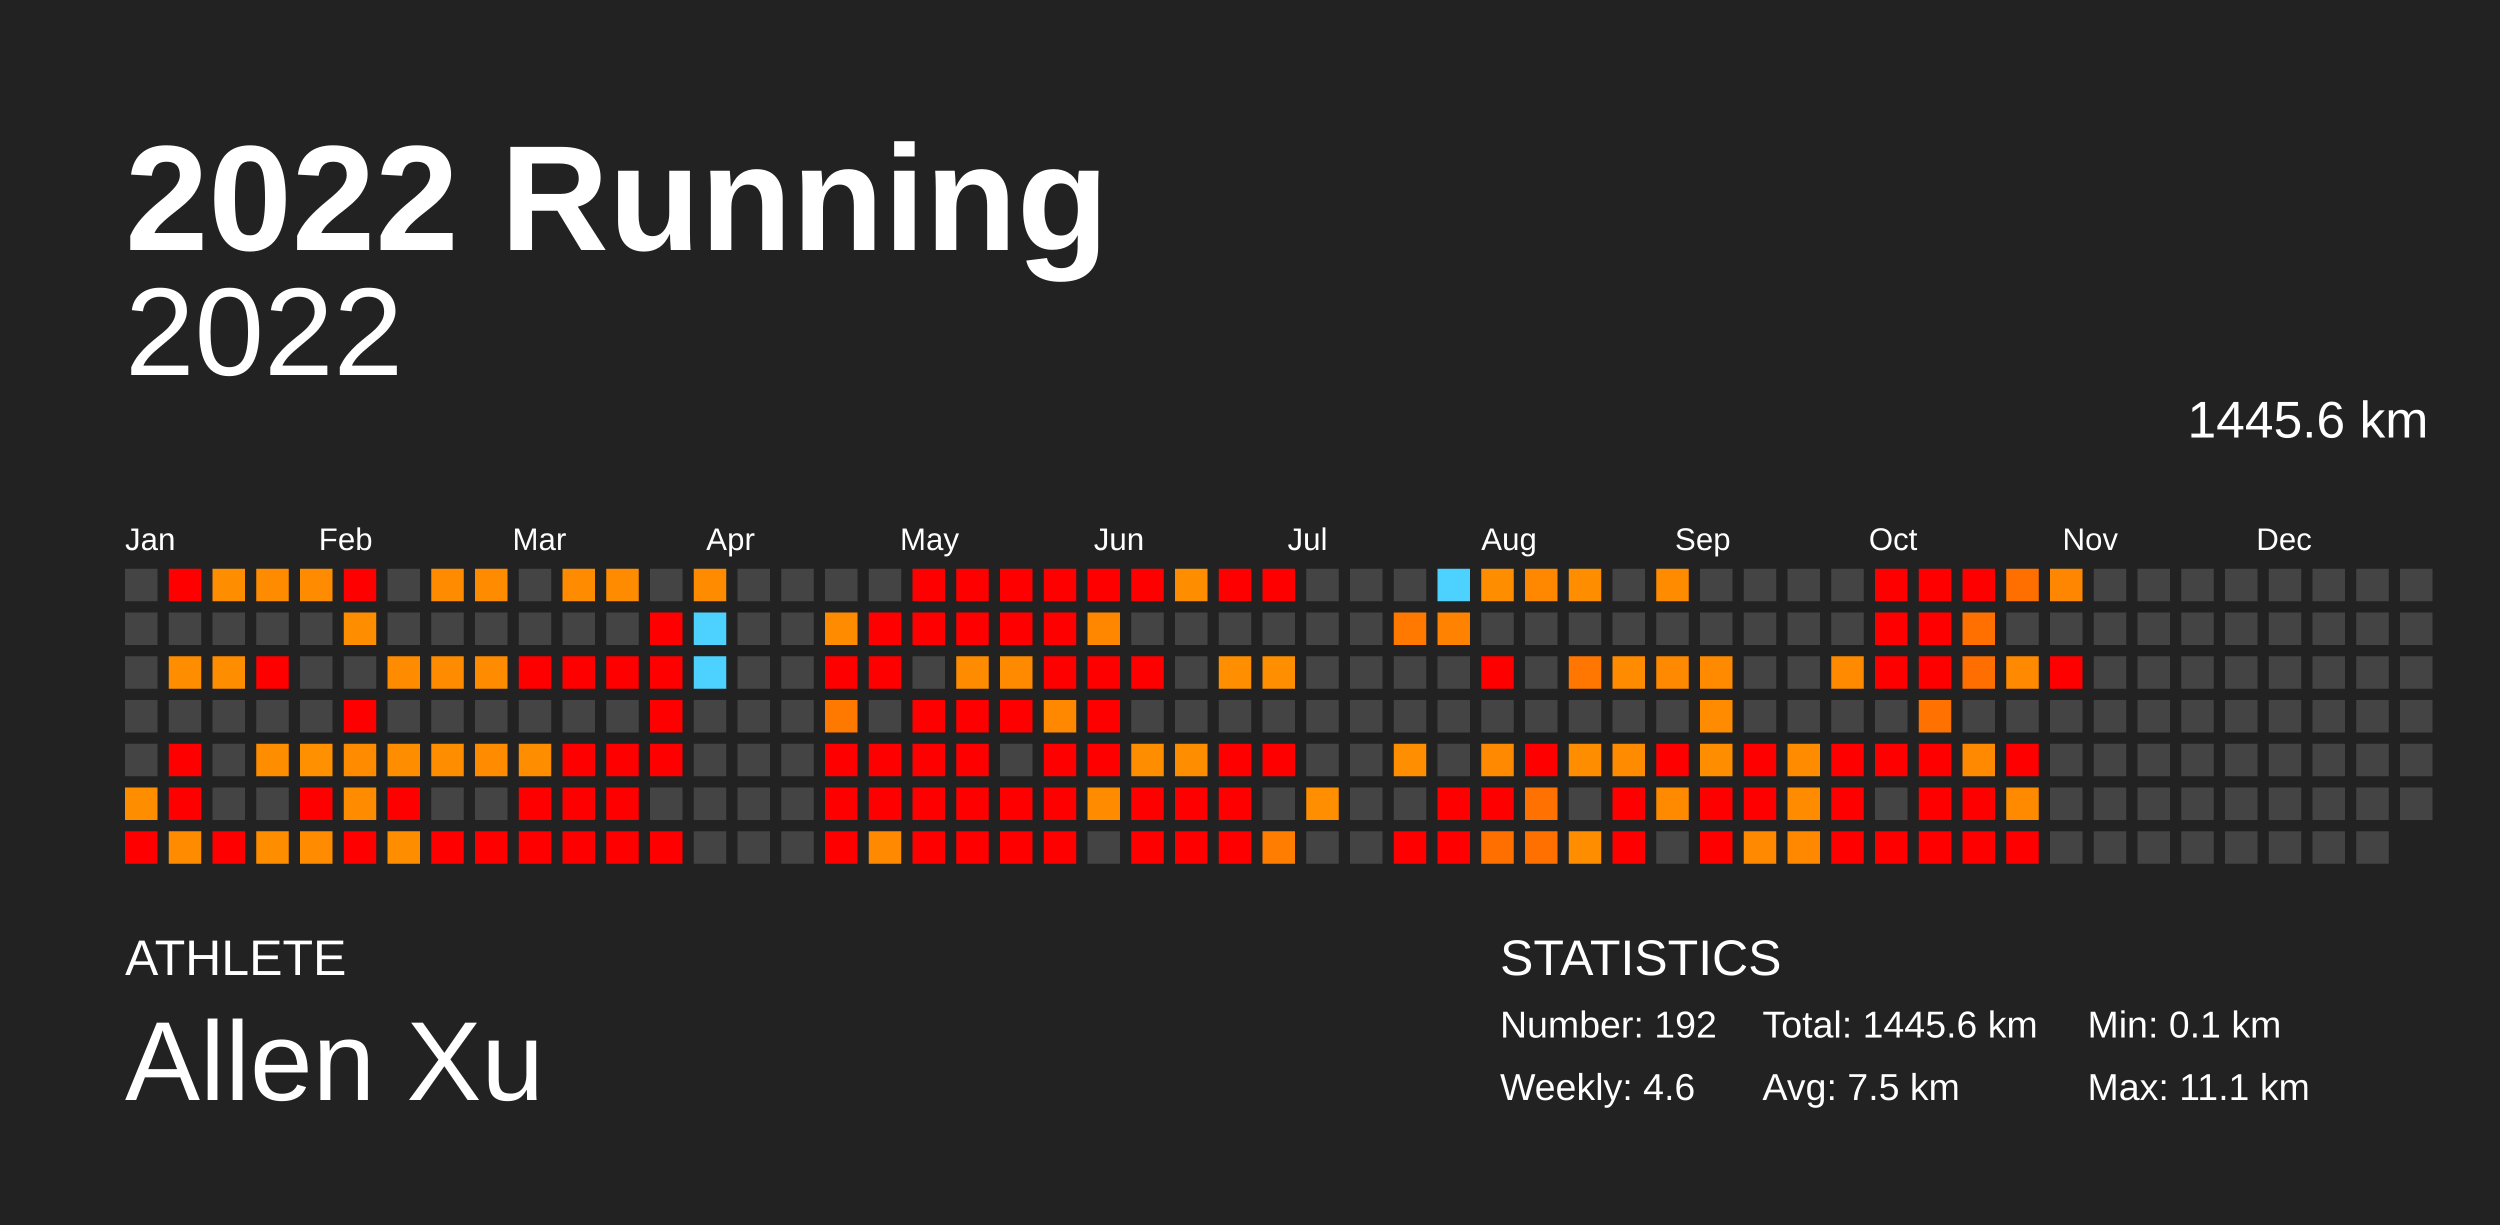
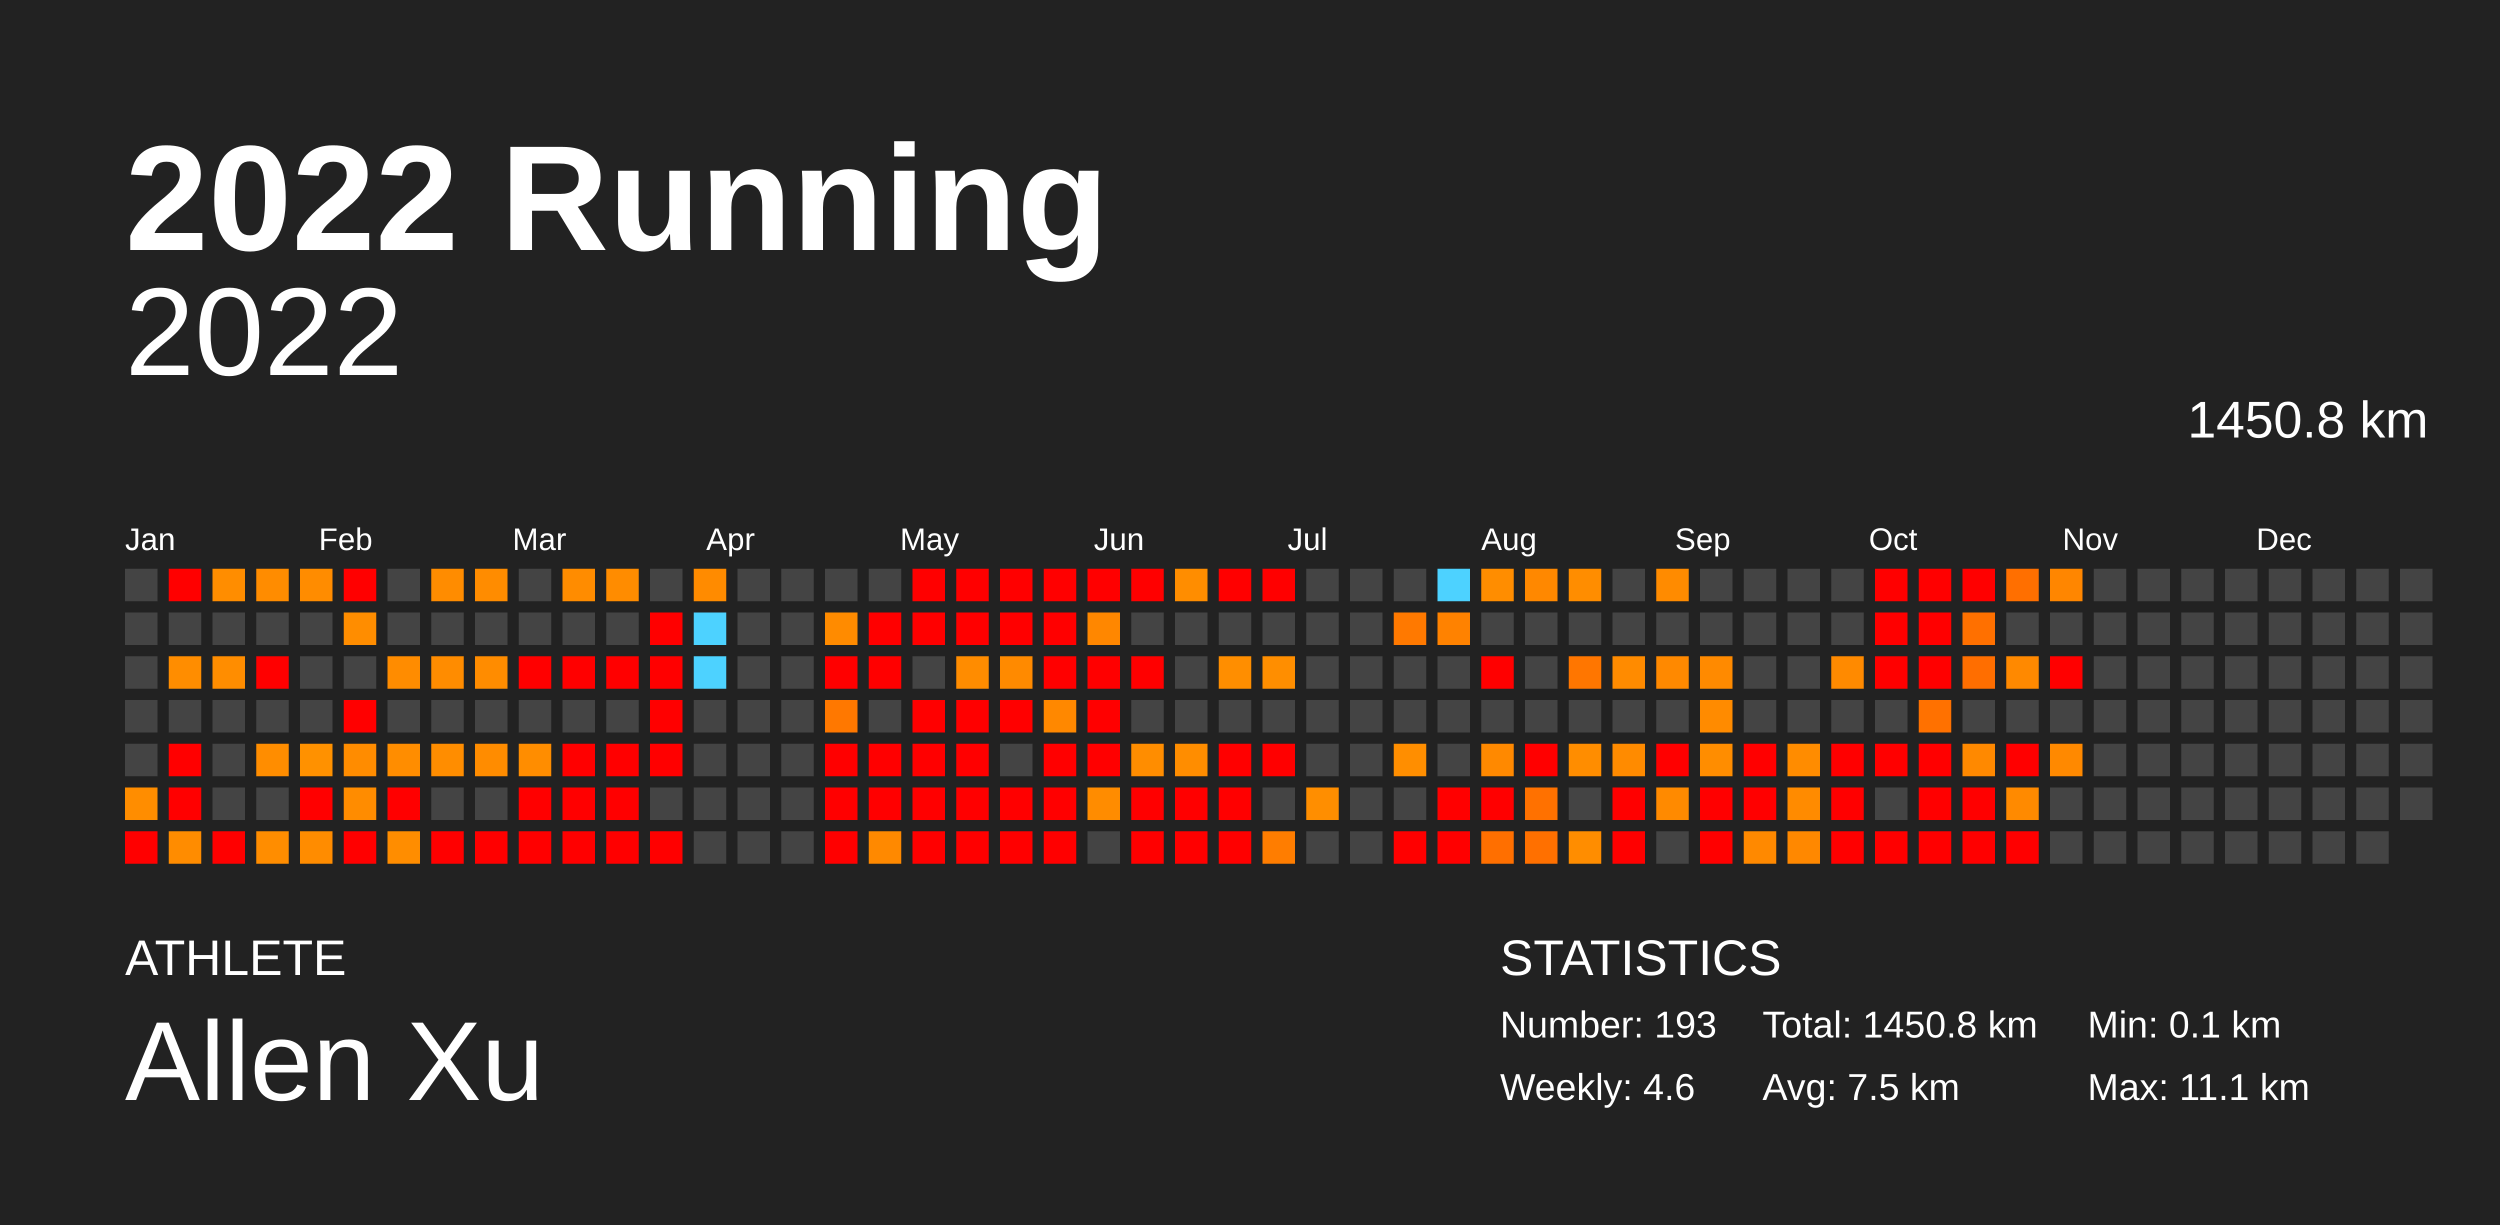
<svg xmlns="http://www.w3.org/2000/svg" baseProfile="full" height="98mm" version="1.1" viewBox="0,0,200,98" width="200mm">
  <defs />
  <rect fill="#222222" height="98" width="200" x="0" y="0" />
  <text fill="#FFFFFF" style="font-size:12px; font-family:Arial; font-weight:bold;" x="10" y="20">2022 Running</text>
  <text fill="#FFFFFF" style="font-size:4px; font-family:Arial" x="10" y="78">ATHLETE</text>
  <text fill="#FFFFFF" style="font-size:9px; font-family:Arial" x="10" y="88">Allen Xu</text>
  <text fill="#FFFFFF" style="font-size:4px; font-family:Arial" x="120" y="78">STATISTICS</text>
-   <text fill="#FFFFFF" style="font-size:3px; font-family:Arial" x="120" y="83">Number: 192</text>
+   <text fill="#FFFFFF" style="font-size:3px; font-family:Arial" x="120" y="83">Number: 193</text>
  <text fill="#FFFFFF" style="font-size:3px; font-family:Arial" x="120" y="88">Weekly: 4.6</text>
-   <text fill="#FFFFFF" style="font-size:3px; font-family:Arial" x="141" y="83">Total: 1445.6 km</text>
+   <text fill="#FFFFFF" style="font-size:3px; font-family:Arial" x="141" y="83">Total: 1450.8 km</text>
  <text fill="#FFFFFF" style="font-size:3px; font-family:Arial" x="141" y="88">Avg: 7.5 km</text>
  <text fill="#FFFFFF" style="font-size:3px; font-family:Arial" x="167" y="83">Min: 0.1 km</text>
  <text fill="#FFFFFF" style="font-size:3px; font-family:Arial" x="167" y="88">Max: 11.1 km</text>
  <text alignment-baseline="hanging" fill="#FFFFFF" style="font-size:10.0px; font-family:Arial;" x="10" y="30">2022</text>
-   <text alignment-baseline="hanging" fill="#FFFFFF" style="font-size:4.125px; font-family:Arial;" x="175" y="35">1445.6 km</text>
+   <text alignment-baseline="hanging" fill="#FFFFFF" style="font-size:4.125px; font-family:Arial;" x="175" y="35">1450.8 km</text>
  <text fill="#FFFFFF" style="font-size:2.5px; font-family:Arial" x="10.0" y="44">Jan</text>
  <text fill="#FFFFFF" style="font-size:2.5px; font-family:Arial" x="25.5" y="44">Feb</text>
  <text fill="#FFFFFF" style="font-size:2.5px; font-family:Arial" x="41.0" y="44">Mar</text>
  <text fill="#FFFFFF" style="font-size:2.5px; font-family:Arial" x="56.5" y="44">Apr</text>
  <text fill="#FFFFFF" style="font-size:2.5px; font-family:Arial" x="72.0" y="44">May</text>
  <text fill="#FFFFFF" style="font-size:2.5px; font-family:Arial" x="87.5" y="44">Jun</text>
  <text fill="#FFFFFF" style="font-size:2.5px; font-family:Arial" x="103.0" y="44">Jul</text>
  <text fill="#FFFFFF" style="font-size:2.5px; font-family:Arial" x="118.5" y="44">Aug</text>
  <text fill="#FFFFFF" style="font-size:2.5px; font-family:Arial" x="134.0" y="44">Sep</text>
  <text fill="#FFFFFF" style="font-size:2.5px; font-family:Arial" x="149.5" y="44">Oct</text>
  <text fill="#FFFFFF" style="font-size:2.5px; font-family:Arial" x="165.0" y="44">Nov</text>
  <text fill="#FFFFFF" style="font-size:2.5px; font-family:Arial" x="180.5" y="44">Dec</text>
  <rect fill="#444444" height="2.6" width="2.6" x="10.0" y="45.5" />
  <rect fill="#444444" height="2.6" width="2.6" x="10.0" y="49.0" />
  <rect fill="#444444" height="2.6" width="2.6" x="10.0" y="52.5" />
  <rect fill="#444444" height="2.6" width="2.6" x="10.0" y="56.0" />
  <rect fill="#444444" height="2.6" width="2.6" x="10.0" y="59.5" />
  <rect fill="#ff8d00" height="2.6" width="2.6" x="10.0" y="63.0" />
  <rect fill="red" height="2.6" width="2.6" x="10.0" y="66.5" />
  <rect fill="red" height="2.6" width="2.6" x="13.5" y="45.5" />
  <rect fill="#444444" height="2.6" width="2.6" x="13.5" y="49.0" />
  <rect fill="#ff8d00" height="2.6" width="2.6" x="13.5" y="52.5" />
  <rect fill="#444444" height="2.6" width="2.6" x="13.5" y="56.0" />
  <rect fill="red" height="2.6" width="2.6" x="13.5" y="59.5" />
  <rect fill="red" height="2.6" width="2.6" x="13.5" y="63.0" />
  <rect fill="#ff8c00" height="2.6" width="2.6" x="13.5" y="66.5" />
  <rect fill="#ff8d00" height="2.6" width="2.6" x="17.0" y="45.5" />
  <rect fill="#444444" height="2.6" width="2.6" x="17.0" y="49.0" />
  <rect fill="#ff8d00" height="2.6" width="2.6" x="17.0" y="52.5" />
  <rect fill="#444444" height="2.6" width="2.6" x="17.0" y="56.0" />
  <rect fill="#444444" height="2.6" width="2.6" x="17.0" y="59.5" />
  <rect fill="#444444" height="2.6" width="2.6" x="17.0" y="63.0" />
  <rect fill="red" height="2.6" width="2.6" x="17.0" y="66.5" />
  <rect fill="#ff8c00" height="2.6" width="2.6" x="20.5" y="45.5" />
  <rect fill="#444444" height="2.6" width="2.6" x="20.5" y="49.0" />
  <rect fill="red" height="2.6" width="2.6" x="20.5" y="52.5" />
  <rect fill="#444444" height="2.6" width="2.6" x="20.5" y="56.0" />
  <rect fill="#ff8d00" height="2.6" width="2.6" x="20.5" y="59.5" />
  <rect fill="#444444" height="2.6" width="2.6" x="20.5" y="63.0" />
  <rect fill="#ff8d00" height="2.6" width="2.6" x="20.5" y="66.5" />
  <rect fill="#ff8c00" height="2.6" width="2.6" x="24.0" y="45.5" />
  <rect fill="#444444" height="2.6" width="2.6" x="24.0" y="49.0" />
  <rect fill="#444444" height="2.6" width="2.6" x="24.0" y="52.5" />
  <rect fill="#444444" height="2.6" width="2.6" x="24.0" y="56.0" />
  <rect fill="#ff9100" height="2.6" width="2.6" x="24.0" y="59.5" />
  <rect fill="red" height="2.6" width="2.6" x="24.0" y="63.0" />
  <rect fill="#ff8c00" height="2.6" width="2.6" x="24.0" y="66.5" />
  <rect fill="red" height="2.6" width="2.6" x="27.5" y="45.5" />
  <rect fill="#ff8d00" height="2.6" width="2.6" x="27.5" y="49.0" />
  <rect fill="#444444" height="2.6" width="2.6" x="27.5" y="52.5" />
  <rect fill="red" height="2.6" width="2.6" x="27.5" y="56.0" />
  <rect fill="#ff8c00" height="2.6" width="2.6" x="27.5" y="59.5" />
  <rect fill="#ff8c00" height="2.6" width="2.6" x="27.5" y="63.0" />
  <rect fill="red" height="2.6" width="2.6" x="27.5" y="66.5" />
  <rect fill="#444444" height="2.6" width="2.6" x="31.0" y="45.5" />
  <rect fill="#444444" height="2.6" width="2.6" x="31.0" y="49.0" />
  <rect fill="#ff8c00" height="2.6" width="2.6" x="31.0" y="52.5" />
  <rect fill="#444444" height="2.6" width="2.6" x="31.0" y="56.0" />
  <rect fill="#ff8d00" height="2.6" width="2.6" x="31.0" y="59.5" />
  <rect fill="red" height="2.6" width="2.6" x="31.0" y="63.0" />
  <rect fill="#ff8d00" height="2.6" width="2.6" x="31.0" y="66.5" />
  <rect fill="#ff8c00" height="2.6" width="2.6" x="34.5" y="45.5" />
  <rect fill="#444444" height="2.6" width="2.6" x="34.5" y="49.0" />
  <rect fill="#ff8c00" height="2.6" width="2.6" x="34.5" y="52.5" />
  <rect fill="#444444" height="2.6" width="2.6" x="34.5" y="56.0" />
  <rect fill="#ff8d00" height="2.6" width="2.6" x="34.5" y="59.5" />
  <rect fill="#444444" height="2.6" width="2.6" x="34.5" y="63.0" />
  <rect fill="red" height="2.6" width="2.6" x="34.5" y="66.5" />
  <rect fill="#ff8c00" height="2.6" width="2.6" x="38.0" y="45.5" />
  <rect fill="#444444" height="2.6" width="2.6" x="38.0" y="49.0" />
  <rect fill="#ff8c00" height="2.6" width="2.6" x="38.0" y="52.5" />
  <rect fill="#444444" height="2.6" width="2.6" x="38.0" y="56.0" />
  <rect fill="#ff8c00" height="2.6" width="2.6" x="38.0" y="59.5" />
  <rect fill="#444444" height="2.6" width="2.6" x="38.0" y="63.0" />
  <rect fill="red" height="2.6" width="2.6" x="38.0" y="66.5" />
  <rect fill="#444444" height="2.6" width="2.6" x="41.5" y="45.5" />
  <rect fill="#444444" height="2.6" width="2.6" x="41.5" y="49.0" />
  <rect fill="red" height="2.6" width="2.6" x="41.5" y="52.5" />
  <rect fill="#444444" height="2.6" width="2.6" x="41.5" y="56.0" />
  <rect fill="#ff8d00" height="2.6" width="2.6" x="41.5" y="59.5" />
  <rect fill="red" height="2.6" width="2.6" x="41.5" y="63.0" />
  <rect fill="red" height="2.6" width="2.6" x="41.5" y="66.5" />
  <rect fill="#ff8c00" height="2.6" width="2.6" x="45.0" y="45.5" />
  <rect fill="#444444" height="2.6" width="2.6" x="45.0" y="49.0" />
  <rect fill="red" height="2.6" width="2.6" x="45.0" y="52.5" />
  <rect fill="#444444" height="2.6" width="2.6" x="45.0" y="56.0" />
  <rect fill="red" height="2.6" width="2.6" x="45.0" y="59.5" />
  <rect fill="red" height="2.6" width="2.6" x="45.0" y="63.0" />
  <rect fill="red" height="2.6" width="2.6" x="45.0" y="66.5" />
  <rect fill="#ff8c00" height="2.6" width="2.6" x="48.5" y="45.5" />
  <rect fill="#444444" height="2.6" width="2.6" x="48.5" y="49.0" />
  <rect fill="red" height="2.6" width="2.6" x="48.5" y="52.5" />
  <rect fill="#444444" height="2.6" width="2.6" x="48.5" y="56.0" />
  <rect fill="red" height="2.6" width="2.6" x="48.5" y="59.5" />
  <rect fill="red" height="2.6" width="2.6" x="48.5" y="63.0" />
  <rect fill="red" height="2.6" width="2.6" x="48.5" y="66.5" />
  <rect fill="#444444" height="2.6" width="2.6" x="52.0" y="45.5" />
  <rect fill="red" height="2.6" width="2.6" x="52.0" y="49.0" />
  <rect fill="red" height="2.6" width="2.6" x="52.0" y="52.5" />
  <rect fill="red" height="2.6" width="2.6" x="52.0" y="56.0" />
  <rect fill="red" height="2.6" width="2.6" x="52.0" y="59.5" />
  <rect fill="#444444" height="2.6" width="2.6" x="52.0" y="63.0" />
  <rect fill="red" height="2.6" width="2.6" x="52.0" y="66.5" />
  <rect fill="#ff8b00" height="2.6" width="2.6" x="55.5" y="45.5" />
  <rect fill="#4dd2ff" height="2.6" width="2.6" x="55.5" y="49.0" />
  <rect fill="#4dd2ff" height="2.6" width="2.6" x="55.5" y="52.5" />
  <rect fill="#444444" height="2.6" width="2.6" x="55.5" y="56.0" />
  <rect fill="#444444" height="2.6" width="2.6" x="55.5" y="59.5" />
  <rect fill="#444444" height="2.6" width="2.6" x="55.5" y="63.0" />
  <rect fill="#444444" height="2.6" width="2.6" x="55.5" y="66.5" />
  <rect fill="#444444" height="2.6" width="2.6" x="59.0" y="45.5" />
  <rect fill="#444444" height="2.6" width="2.6" x="59.0" y="49.0" />
  <rect fill="#444444" height="2.6" width="2.6" x="59.0" y="52.5" />
  <rect fill="#444444" height="2.6" width="2.6" x="59.0" y="56.0" />
  <rect fill="#444444" height="2.6" width="2.6" x="59.0" y="59.5" />
  <rect fill="#444444" height="2.6" width="2.6" x="59.0" y="63.0" />
  <rect fill="#444444" height="2.6" width="2.6" x="59.0" y="66.5" />
  <rect fill="#444444" height="2.6" width="2.6" x="62.5" y="45.5" />
  <rect fill="#444444" height="2.6" width="2.6" x="62.5" y="49.0" />
  <rect fill="#444444" height="2.6" width="2.6" x="62.5" y="52.5" />
  <rect fill="#444444" height="2.6" width="2.6" x="62.5" y="56.0" />
  <rect fill="#444444" height="2.6" width="2.6" x="62.5" y="59.5" />
  <rect fill="#444444" height="2.6" width="2.6" x="62.5" y="63.0" />
  <rect fill="#444444" height="2.6" width="2.6" x="62.5" y="66.5" />
  <rect fill="#444444" height="2.6" width="2.6" x="66.0" y="45.5" />
  <rect fill="#ff8b00" height="2.6" width="2.6" x="66.0" y="49.0" />
  <rect fill="red" height="2.6" width="2.6" x="66.0" y="52.5" />
  <rect fill="#ff7800" height="2.6" width="2.6" x="66.0" y="56.0" />
  <rect fill="red" height="2.6" width="2.6" x="66.0" y="59.5" />
  <rect fill="red" height="2.6" width="2.6" x="66.0" y="63.0" />
  <rect fill="red" height="2.6" width="2.6" x="66.0" y="66.5" />
  <rect fill="#444444" height="2.6" width="2.6" x="69.5" y="45.5" />
  <rect fill="red" height="2.6" width="2.6" x="69.5" y="49.0" />
  <rect fill="red" height="2.6" width="2.6" x="69.5" y="52.5" />
  <rect fill="#444444" height="2.6" width="2.6" x="69.5" y="56.0" />
  <rect fill="red" height="2.6" width="2.6" x="69.5" y="59.5" />
  <rect fill="red" height="2.6" width="2.6" x="69.5" y="63.0" />
  <rect fill="#ff8900" height="2.6" width="2.6" x="69.5" y="66.5" />
  <rect fill="red" height="2.6" width="2.6" x="73.0" y="45.5" />
  <rect fill="red" height="2.6" width="2.6" x="73.0" y="49.0" />
  <rect fill="#444444" height="2.6" width="2.6" x="73.0" y="52.5" />
  <rect fill="red" height="2.6" width="2.6" x="73.0" y="56.0" />
  <rect fill="red" height="2.6" width="2.6" x="73.0" y="59.5" />
  <rect fill="red" height="2.6" width="2.6" x="73.0" y="63.0" />
  <rect fill="red" height="2.6" width="2.6" x="73.0" y="66.5" />
  <rect fill="red" height="2.6" width="2.6" x="76.5" y="45.5" />
  <rect fill="red" height="2.6" width="2.6" x="76.5" y="49.0" />
  <rect fill="#ff8c00" height="2.6" width="2.6" x="76.5" y="52.5" />
  <rect fill="red" height="2.6" width="2.6" x="76.5" y="56.0" />
  <rect fill="red" height="2.6" width="2.6" x="76.5" y="59.5" />
  <rect fill="red" height="2.6" width="2.6" x="76.5" y="63.0" />
  <rect fill="red" height="2.6" width="2.6" x="76.5" y="66.5" />
  <rect fill="red" height="2.6" width="2.6" x="80.0" y="45.5" />
  <rect fill="red" height="2.6" width="2.6" x="80.0" y="49.0" />
  <rect fill="#ff8a00" height="2.6" width="2.6" x="80.0" y="52.5" />
  <rect fill="red" height="2.6" width="2.6" x="80.0" y="56.0" />
  <rect fill="#444444" height="2.6" width="2.6" x="80.0" y="59.5" />
  <rect fill="red" height="2.6" width="2.6" x="80.0" y="63.0" />
  <rect fill="red" height="2.6" width="2.6" x="80.0" y="66.5" />
  <rect fill="red" height="2.6" width="2.6" x="83.5" y="45.5" />
  <rect fill="red" height="2.6" width="2.6" x="83.5" y="49.0" />
  <rect fill="red" height="2.6" width="2.6" x="83.5" y="52.5" />
  <rect fill="#ff8800" height="2.6" width="2.6" x="83.5" y="56.0" />
  <rect fill="red" height="2.6" width="2.6" x="83.5" y="59.5" />
  <rect fill="red" height="2.6" width="2.6" x="83.5" y="63.0" />
  <rect fill="red" height="2.6" width="2.6" x="83.5" y="66.5" />
  <rect fill="red" height="2.6" width="2.6" x="87.0" y="45.5" />
  <rect fill="#ff8700" height="2.6" width="2.6" x="87.0" y="49.0" />
  <rect fill="red" height="2.6" width="2.6" x="87.0" y="52.5" />
  <rect fill="red" height="2.6" width="2.6" x="87.0" y="56.0" />
  <rect fill="red" height="2.6" width="2.6" x="87.0" y="59.5" />
  <rect fill="#ff8c00" height="2.6" width="2.6" x="87.0" y="63.0" />
  <rect fill="#444444" height="2.6" width="2.6" x="87.0" y="66.5" />
  <rect fill="red" height="2.6" width="2.6" x="90.5" y="45.5" />
  <rect fill="#444444" height="2.6" width="2.6" x="90.5" y="49.0" />
  <rect fill="red" height="2.6" width="2.6" x="90.5" y="52.5" />
  <rect fill="#444444" height="2.6" width="2.6" x="90.5" y="56.0" />
  <rect fill="#ff8d00" height="2.6" width="2.6" x="90.5" y="59.5" />
  <rect fill="red" height="2.6" width="2.6" x="90.5" y="63.0" />
  <rect fill="red" height="2.6" width="2.6" x="90.5" y="66.5" />
  <rect fill="#ff8d00" height="2.6" width="2.6" x="94.0" y="45.5" />
  <rect fill="#444444" height="2.6" width="2.6" x="94.0" y="49.0" />
  <rect fill="#444444" height="2.6" width="2.6" x="94.0" y="52.5" />
  <rect fill="#444444" height="2.6" width="2.6" x="94.0" y="56.0" />
  <rect fill="#ff8d00" height="2.6" width="2.6" x="94.0" y="59.5" />
  <rect fill="red" height="2.6" width="2.6" x="94.0" y="63.0" />
  <rect fill="red" height="2.6" width="2.6" x="94.0" y="66.5" />
  <rect fill="red" height="2.6" width="2.6" x="97.5" y="45.5" />
  <rect fill="#444444" height="2.6" width="2.6" x="97.5" y="49.0" />
  <rect fill="#ff8e00" height="2.6" width="2.6" x="97.5" y="52.5" />
  <rect fill="#444444" height="2.6" width="2.6" x="97.5" y="56.0" />
  <rect fill="red" height="2.6" width="2.6" x="97.5" y="59.5" />
  <rect fill="red" height="2.6" width="2.6" x="97.5" y="63.0" />
  <rect fill="red" height="2.6" width="2.6" x="97.5" y="66.5" />
  <rect fill="red" height="2.6" width="2.6" x="101.0" y="45.5" />
  <rect fill="#444444" height="2.6" width="2.6" x="101.0" y="49.0" />
  <rect fill="#ff8e00" height="2.6" width="2.6" x="101.0" y="52.5" />
  <rect fill="#444444" height="2.6" width="2.6" x="101.0" y="56.0" />
  <rect fill="red" height="2.6" width="2.6" x="101.0" y="59.5" />
  <rect fill="#444444" height="2.6" width="2.6" x="101.0" y="63.0" />
  <rect fill="#ff7d00" height="2.6" width="2.6" x="101.0" y="66.5" />
  <rect fill="#444444" height="2.6" width="2.6" x="104.5" y="45.5" />
  <rect fill="#444444" height="2.6" width="2.6" x="104.5" y="49.0" />
  <rect fill="#444444" height="2.6" width="2.6" x="104.5" y="52.5" />
  <rect fill="#444444" height="2.6" width="2.6" x="104.5" y="56.0" />
  <rect fill="#444444" height="2.6" width="2.6" x="104.5" y="59.5" />
  <rect fill="#ff8e00" height="2.6" width="2.6" x="104.5" y="63.0" />
  <rect fill="#444444" height="2.6" width="2.6" x="104.5" y="66.5" />
  <rect fill="#444444" height="2.6" width="2.6" x="108.0" y="45.5" />
  <rect fill="#444444" height="2.6" width="2.6" x="108.0" y="49.0" />
  <rect fill="#444444" height="2.6" width="2.6" x="108.0" y="52.5" />
  <rect fill="#444444" height="2.6" width="2.6" x="108.0" y="56.0" />
  <rect fill="#444444" height="2.6" width="2.6" x="108.0" y="59.5" />
  <rect fill="#444444" height="2.6" width="2.6" x="108.0" y="63.0" />
  <rect fill="#444444" height="2.6" width="2.6" x="108.0" y="66.5" />
  <rect fill="#444444" height="2.6" width="2.6" x="111.5" y="45.5" />
  <rect fill="#ff7900" height="2.6" width="2.6" x="111.5" y="49.0" />
  <rect fill="#444444" height="2.6" width="2.6" x="111.5" y="52.5" />
  <rect fill="#444444" height="2.6" width="2.6" x="111.5" y="56.0" />
  <rect fill="#ff8e00" height="2.6" width="2.6" x="111.5" y="59.5" />
  <rect fill="#444444" height="2.6" width="2.6" x="111.5" y="63.0" />
  <rect fill="red" height="2.6" width="2.6" x="111.5" y="66.5" />
  <rect fill="#4dd2ff" height="2.6" width="2.6" x="115.0" y="45.5" />
  <rect fill="#ff8200" height="2.6" width="2.6" x="115.0" y="49.0" />
  <rect fill="#444444" height="2.6" width="2.6" x="115.0" y="52.5" />
  <rect fill="#444444" height="2.6" width="2.6" x="115.0" y="56.0" />
  <rect fill="#444444" height="2.6" width="2.6" x="115.0" y="59.5" />
  <rect fill="red" height="2.6" width="2.6" x="115.0" y="63.0" />
  <rect fill="red" height="2.6" width="2.6" x="115.0" y="66.5" />
  <rect fill="#ff8d00" height="2.6" width="2.6" x="118.5" y="45.5" />
  <rect fill="#444444" height="2.6" width="2.6" x="118.5" y="49.0" />
  <rect fill="red" height="2.6" width="2.6" x="118.5" y="52.5" />
  <rect fill="#444444" height="2.6" width="2.6" x="118.5" y="56.0" />
  <rect fill="#ff8900" height="2.6" width="2.6" x="118.5" y="59.5" />
  <rect fill="red" height="2.6" width="2.6" x="118.5" y="63.0" />
  <rect fill="#ff6f00" height="2.6" width="2.6" x="118.5" y="66.5" />
  <rect fill="#ff8800" height="2.6" width="2.6" x="122.0" y="45.5" />
  <rect fill="#444444" height="2.6" width="2.6" x="122.0" y="49.0" />
  <rect fill="#444444" height="2.6" width="2.6" x="122.0" y="52.5" />
  <rect fill="#444444" height="2.6" width="2.6" x="122.0" y="56.0" />
  <rect fill="red" height="2.6" width="2.6" x="122.0" y="59.5" />
  <rect fill="#ff7100" height="2.6" width="2.6" x="122.0" y="63.0" />
  <rect fill="#ff7000" height="2.6" width="2.6" x="122.0" y="66.5" />
  <rect fill="#ff8d00" height="2.6" width="2.6" x="125.5" y="45.5" />
  <rect fill="#444444" height="2.6" width="2.6" x="125.5" y="49.0" />
  <rect fill="#ff7600" height="2.6" width="2.6" x="125.5" y="52.5" />
  <rect fill="#444444" height="2.6" width="2.6" x="125.5" y="56.0" />
  <rect fill="#ff8d00" height="2.6" width="2.6" x="125.5" y="59.5" />
  <rect fill="#444444" height="2.6" width="2.6" x="125.5" y="63.0" />
  <rect fill="#ff8d00" height="2.6" width="2.6" x="125.5" y="66.5" />
  <rect fill="#444444" height="2.6" width="2.6" x="129.0" y="45.5" />
  <rect fill="#444444" height="2.6" width="2.6" x="129.0" y="49.0" />
  <rect fill="#ff8b00" height="2.6" width="2.6" x="129.0" y="52.5" />
  <rect fill="#444444" height="2.6" width="2.6" x="129.0" y="56.0" />
  <rect fill="#ff8b00" height="2.6" width="2.6" x="129.0" y="59.5" />
  <rect fill="red" height="2.6" width="2.6" x="129.0" y="63.0" />
  <rect fill="red" height="2.6" width="2.6" x="129.0" y="66.5" />
  <rect fill="#ff8b00" height="2.6" width="2.6" x="132.5" y="45.5" />
  <rect fill="#444444" height="2.6" width="2.6" x="132.5" y="49.0" />
  <rect fill="#ff8900" height="2.6" width="2.6" x="132.5" y="52.5" />
  <rect fill="#444444" height="2.6" width="2.6" x="132.5" y="56.0" />
  <rect fill="red" height="2.6" width="2.6" x="132.5" y="59.5" />
  <rect fill="#ff8a00" height="2.6" width="2.6" x="132.5" y="63.0" />
  <rect fill="#444444" height="2.6" width="2.6" x="132.5" y="66.5" />
  <rect fill="#444444" height="2.6" width="2.6" x="136.0" y="45.5" />
  <rect fill="#444444" height="2.6" width="2.6" x="136.0" y="49.0" />
  <rect fill="#ff8a00" height="2.6" width="2.6" x="136.0" y="52.5" />
  <rect fill="#ff8b00" height="2.6" width="2.6" x="136.0" y="56.0" />
  <rect fill="#ff8d00" height="2.6" width="2.6" x="136.0" y="59.5" />
  <rect fill="red" height="2.6" width="2.6" x="136.0" y="63.0" />
  <rect fill="red" height="2.6" width="2.6" x="136.0" y="66.5" />
  <rect fill="#444444" height="2.6" width="2.6" x="139.5" y="45.5" />
  <rect fill="#444444" height="2.6" width="2.6" x="139.5" y="49.0" />
  <rect fill="#444444" height="2.6" width="2.6" x="139.5" y="52.5" />
  <rect fill="#444444" height="2.6" width="2.6" x="139.5" y="56.0" />
  <rect fill="red" height="2.6" width="2.6" x="139.5" y="59.5" />
  <rect fill="red" height="2.6" width="2.6" x="139.5" y="63.0" />
  <rect fill="#ff8900" height="2.6" width="2.6" x="139.5" y="66.5" />
  <rect fill="#444444" height="2.6" width="2.6" x="143.0" y="45.5" />
  <rect fill="#444444" height="2.6" width="2.6" x="143.0" y="49.0" />
  <rect fill="#444444" height="2.6" width="2.6" x="143.0" y="52.5" />
  <rect fill="#444444" height="2.6" width="2.6" x="143.0" y="56.0" />
  <rect fill="#ff8c00" height="2.6" width="2.6" x="143.0" y="59.5" />
  <rect fill="#ff8b00" height="2.6" width="2.6" x="143.0" y="63.0" />
  <rect fill="#ff8800" height="2.6" width="2.6" x="143.0" y="66.5" />
  <rect fill="#444444" height="2.6" width="2.6" x="146.5" y="45.5" />
  <rect fill="#444444" height="2.6" width="2.6" x="146.5" y="49.0" />
  <rect fill="#ff8a00" height="2.6" width="2.6" x="146.5" y="52.5" />
  <rect fill="#444444" height="2.6" width="2.6" x="146.5" y="56.0" />
  <rect fill="red" height="2.6" width="2.6" x="146.5" y="59.5" />
  <rect fill="red" height="2.6" width="2.6" x="146.5" y="63.0" />
  <rect fill="red" height="2.6" width="2.6" x="146.5" y="66.5" />
  <rect fill="red" height="2.6" width="2.6" x="150.0" y="45.5" />
  <rect fill="red" height="2.6" width="2.6" x="150.0" y="49.0" />
  <rect fill="red" height="2.6" width="2.6" x="150.0" y="52.5" />
  <rect fill="#444444" height="2.6" width="2.6" x="150.0" y="56.0" />
  <rect fill="red" height="2.6" width="2.6" x="150.0" y="59.5" />
  <rect fill="#444444" height="2.6" width="2.6" x="150.0" y="63.0" />
  <rect fill="red" height="2.6" width="2.6" x="150.0" y="66.5" />
  <rect fill="red" height="2.6" width="2.6" x="153.5" y="45.5" />
  <rect fill="red" height="2.6" width="2.6" x="153.5" y="49.0" />
  <rect fill="red" height="2.6" width="2.6" x="153.5" y="52.5" />
  <rect fill="#ff7100" height="2.6" width="2.6" x="153.5" y="56.0" />
  <rect fill="red" height="2.6" width="2.6" x="153.5" y="59.5" />
  <rect fill="red" height="2.6" width="2.6" x="153.5" y="63.0" />
  <rect fill="red" height="2.6" width="2.6" x="153.5" y="66.5" />
  <rect fill="red" height="2.6" width="2.6" x="157.0" y="45.5" />
  <rect fill="#ff7000" height="2.6" width="2.6" x="157.0" y="49.0" />
  <rect fill="#ff6e00" height="2.6" width="2.6" x="157.0" y="52.5" />
  <rect fill="#444444" height="2.6" width="2.6" x="157.0" y="56.0" />
  <rect fill="#ff8900" height="2.6" width="2.6" x="157.0" y="59.5" />
  <rect fill="red" height="2.6" width="2.6" x="157.0" y="63.0" />
  <rect fill="red" height="2.6" width="2.6" x="157.0" y="66.5" />
  <rect fill="#ff6f00" height="2.6" width="2.6" x="160.5" y="45.5" />
  <rect fill="#444444" height="2.6" width="2.6" x="160.5" y="49.0" />
  <rect fill="#ff8900" height="2.6" width="2.6" x="160.5" y="52.5" />
  <rect fill="#444444" height="2.6" width="2.6" x="160.5" y="56.0" />
  <rect fill="red" height="2.6" width="2.6" x="160.5" y="59.5" />
  <rect fill="#ff8a00" height="2.6" width="2.6" x="160.5" y="63.0" />
  <rect fill="red" height="2.6" width="2.6" x="160.5" y="66.5" />
  <rect fill="#ff8600" height="2.6" width="2.6" x="164.0" y="45.5" />
  <rect fill="#444444" height="2.6" width="2.6" x="164.0" y="49.0" />
  <rect fill="red" height="2.6" width="2.6" x="164.0" y="52.5" />
  <rect fill="#444444" height="2.6" width="2.6" x="164.0" y="56.0" />
-   <rect fill="#444444" height="2.6" width="2.6" x="164.0" y="59.5" />
+   <rect fill="#ff8900" height="2.6" width="2.6" x="164.0" y="59.5" />
  <rect fill="#444444" height="2.6" width="2.6" x="164.0" y="63.0" />
  <rect fill="#444444" height="2.6" width="2.6" x="164.0" y="66.5" />
  <rect fill="#444444" height="2.6" width="2.6" x="167.5" y="45.5" />
  <rect fill="#444444" height="2.6" width="2.6" x="167.5" y="49.0" />
  <rect fill="#444444" height="2.6" width="2.6" x="167.5" y="52.5" />
  <rect fill="#444444" height="2.6" width="2.6" x="167.5" y="56.0" />
  <rect fill="#444444" height="2.6" width="2.6" x="167.5" y="59.5" />
  <rect fill="#444444" height="2.6" width="2.6" x="167.5" y="63.0" />
  <rect fill="#444444" height="2.6" width="2.6" x="167.5" y="66.5" />
  <rect fill="#444444" height="2.6" width="2.6" x="171.0" y="45.5" />
  <rect fill="#444444" height="2.6" width="2.6" x="171.0" y="49.0" />
  <rect fill="#444444" height="2.6" width="2.6" x="171.0" y="52.5" />
  <rect fill="#444444" height="2.6" width="2.6" x="171.0" y="56.0" />
  <rect fill="#444444" height="2.6" width="2.6" x="171.0" y="59.5" />
  <rect fill="#444444" height="2.6" width="2.6" x="171.0" y="63.0" />
  <rect fill="#444444" height="2.6" width="2.6" x="171.0" y="66.5" />
  <rect fill="#444444" height="2.6" width="2.6" x="174.5" y="45.5" />
  <rect fill="#444444" height="2.6" width="2.6" x="174.5" y="49.0" />
  <rect fill="#444444" height="2.6" width="2.6" x="174.5" y="52.5" />
  <rect fill="#444444" height="2.6" width="2.6" x="174.5" y="56.0" />
  <rect fill="#444444" height="2.6" width="2.6" x="174.5" y="59.5" />
  <rect fill="#444444" height="2.6" width="2.6" x="174.5" y="63.0" />
  <rect fill="#444444" height="2.6" width="2.6" x="174.5" y="66.5" />
  <rect fill="#444444" height="2.6" width="2.6" x="178.0" y="45.5" />
  <rect fill="#444444" height="2.6" width="2.6" x="178.0" y="49.0" />
  <rect fill="#444444" height="2.6" width="2.6" x="178.0" y="52.5" />
  <rect fill="#444444" height="2.6" width="2.6" x="178.0" y="56.0" />
  <rect fill="#444444" height="2.6" width="2.6" x="178.0" y="59.5" />
  <rect fill="#444444" height="2.6" width="2.6" x="178.0" y="63.0" />
  <rect fill="#444444" height="2.6" width="2.6" x="178.0" y="66.5" />
  <rect fill="#444444" height="2.6" width="2.6" x="181.5" y="45.5" />
  <rect fill="#444444" height="2.6" width="2.6" x="181.5" y="49.0" />
  <rect fill="#444444" height="2.6" width="2.6" x="181.5" y="52.5" />
  <rect fill="#444444" height="2.6" width="2.6" x="181.5" y="56.0" />
  <rect fill="#444444" height="2.6" width="2.6" x="181.5" y="59.5" />
  <rect fill="#444444" height="2.6" width="2.6" x="181.5" y="63.0" />
  <rect fill="#444444" height="2.6" width="2.6" x="181.5" y="66.5" />
  <rect fill="#444444" height="2.6" width="2.6" x="185.0" y="45.5" />
  <rect fill="#444444" height="2.6" width="2.6" x="185.0" y="49.0" />
  <rect fill="#444444" height="2.6" width="2.6" x="185.0" y="52.5" />
  <rect fill="#444444" height="2.6" width="2.6" x="185.0" y="56.0" />
  <rect fill="#444444" height="2.6" width="2.6" x="185.0" y="59.5" />
  <rect fill="#444444" height="2.6" width="2.6" x="185.0" y="63.0" />
  <rect fill="#444444" height="2.6" width="2.6" x="185.0" y="66.5" />
  <rect fill="#444444" height="2.6" width="2.6" x="188.5" y="45.5" />
  <rect fill="#444444" height="2.6" width="2.6" x="188.5" y="49.0" />
  <rect fill="#444444" height="2.6" width="2.6" x="188.5" y="52.5" />
  <rect fill="#444444" height="2.6" width="2.6" x="188.5" y="56.0" />
  <rect fill="#444444" height="2.6" width="2.6" x="188.5" y="59.5" />
  <rect fill="#444444" height="2.6" width="2.6" x="188.5" y="63.0" />
  <rect fill="#444444" height="2.6" width="2.6" x="188.5" y="66.5" />
  <rect fill="#444444" height="2.6" width="2.6" x="192.0" y="45.5" />
  <rect fill="#444444" height="2.6" width="2.6" x="192.0" y="49.0" />
  <rect fill="#444444" height="2.6" width="2.6" x="192.0" y="52.5" />
  <rect fill="#444444" height="2.6" width="2.6" x="192.0" y="56.0" />
  <rect fill="#444444" height="2.6" width="2.6" x="192.0" y="59.5" />
  <rect fill="#444444" height="2.6" width="2.6" x="192.0" y="63.0" />
</svg>
